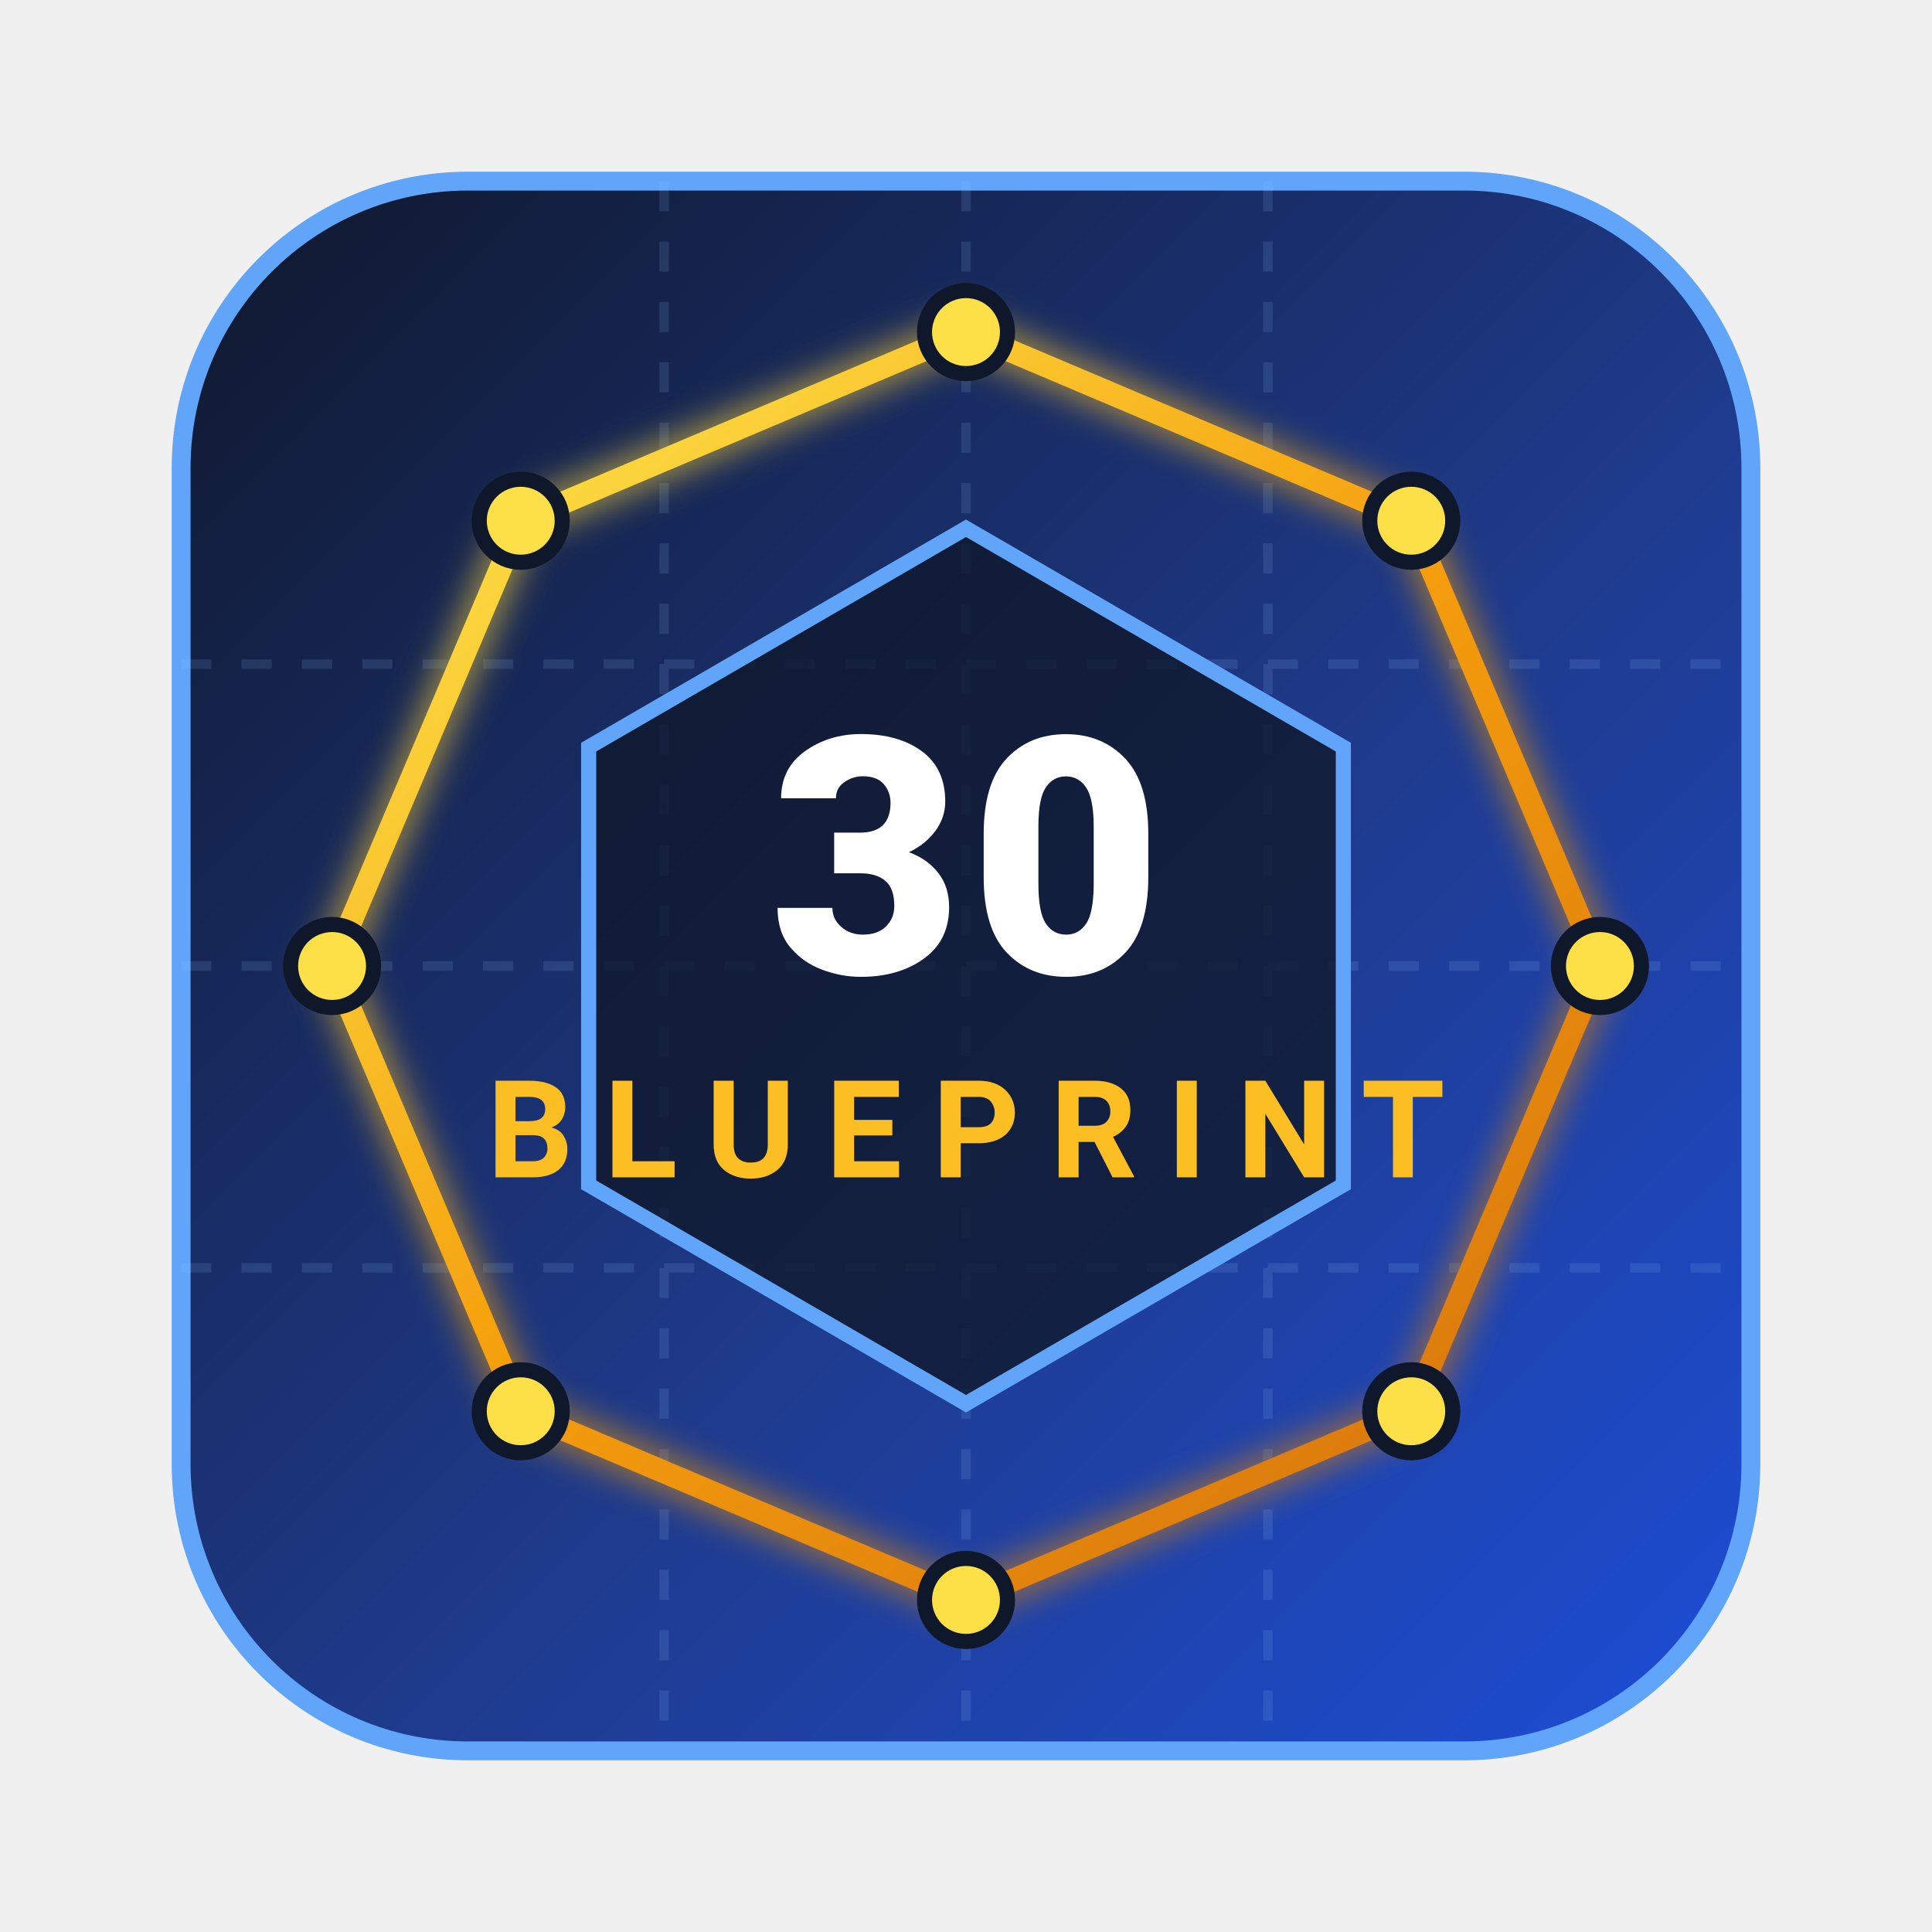
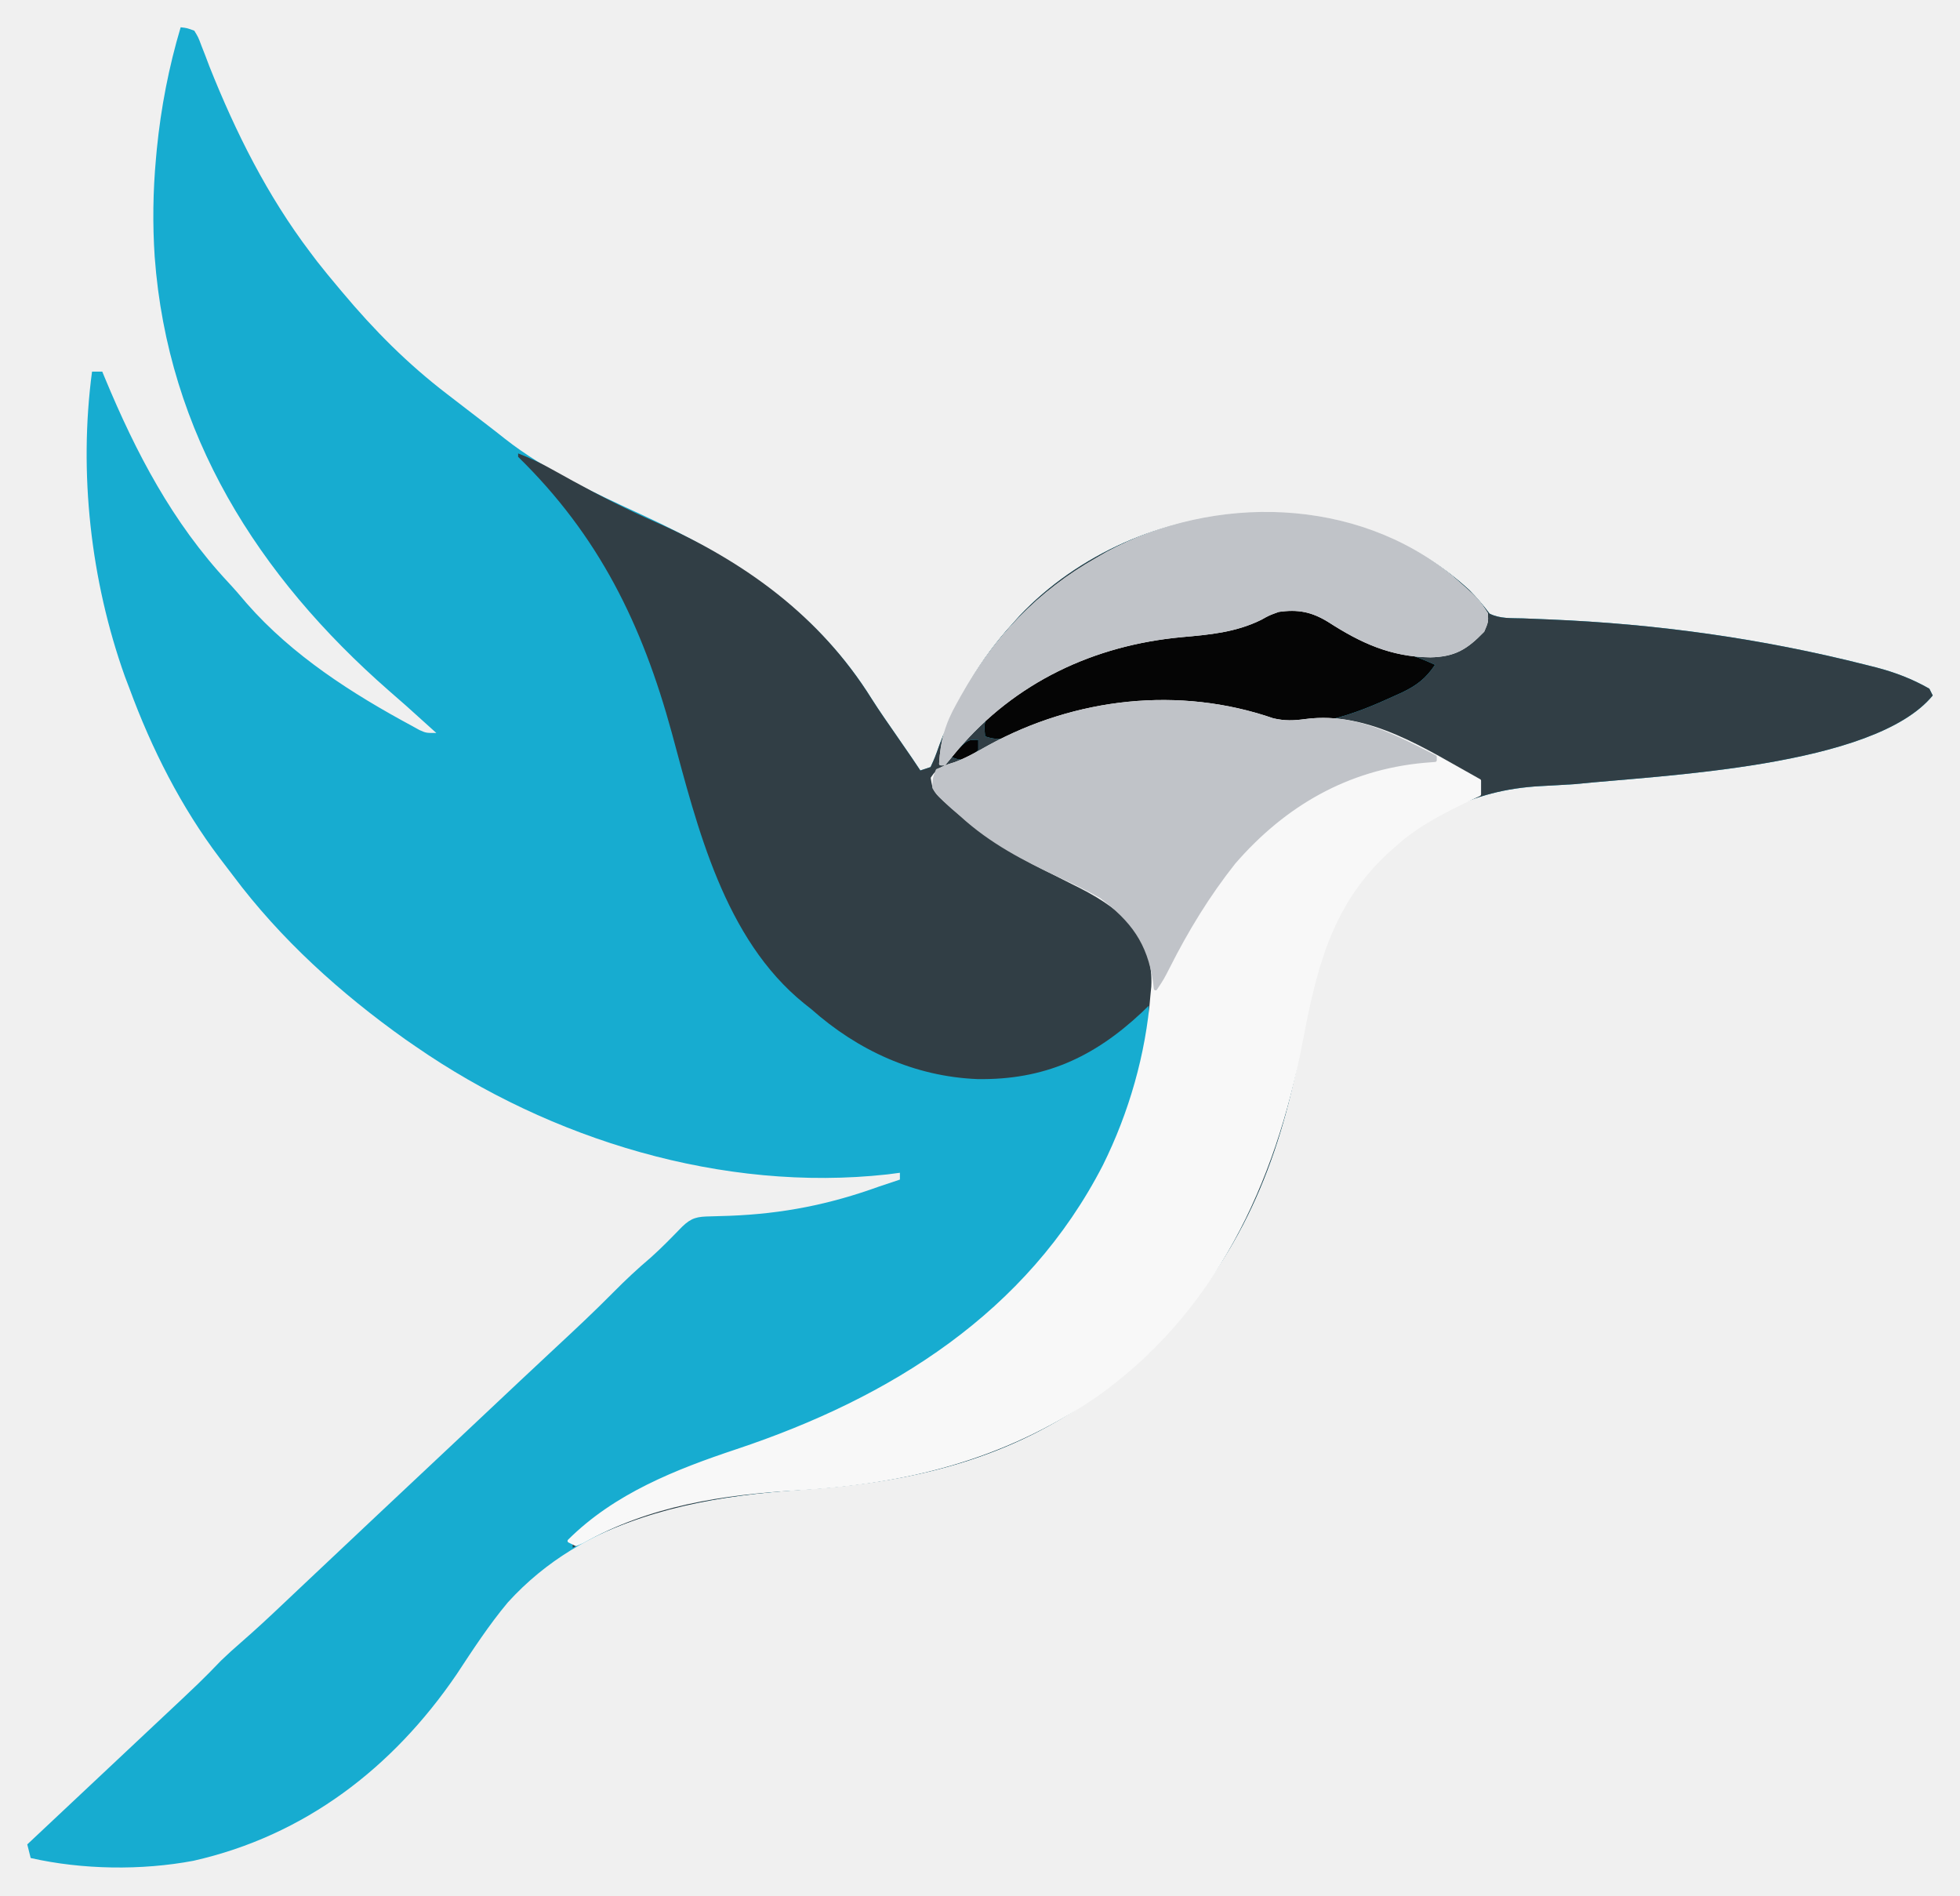
- <svg xmlns="http://www.w3.org/2000/svg" width="256" height="256" viewBox="0 0 256 256" fill="none">
-   <defs>
-     <linearGradient id="bgGrad30" x1="24" y1="24" x2="232" y2="232" gradientUnits="userSpaceOnUse">
-       <stop offset="0%" stop-color="#0F172A" />
-       <stop offset="55%" stop-color="#1E3A8A" />
-       <stop offset="100%" stop-color="#1D4ED8" />
-     </linearGradient>
-     <linearGradient id="goldAccent30" x1="64" y1="56" x2="192" y2="200" gradientUnits="userSpaceOnUse">
-       <stop offset="0%" stop-color="#FDE047" />
-       <stop offset="50%" stop-color="#F59E0B" />
-       <stop offset="100%" stop-color="#D97706" />
-     </linearGradient>
-     <filter id="glow30" x="-10%" y="-10%" width="120%" height="120%" filterUnits="userSpaceOnUse">
-       <feGaussianBlur stdDeviation="2.5" result="blur" />
-       <feComposite in="SourceGraphic" in2="blur" operator="over" />
-     </filter>
-   </defs>
-   <rect x="24" y="24" width="208" height="208" rx="38" fill="url(#bgGrad30)" stroke="#60A5FA" stroke-width="2.5" />
-   <path d="M24 88H232M24 128H232M24 168H232M88 24V232M128 24V232M168 24V232" stroke="#93C5FD" stroke-opacity="0.14" stroke-width="1.25" stroke-dasharray="4 4" />
-   <polygon points="128,44 187,69 212,128 187,187 128,212 69,187 44,128 69,69" fill="none" stroke="url(#goldAccent30)" stroke-width="3" filter="url(#glow30)" />
-   <circle cx="128" cy="44" r="5.5" fill="#FDE047" stroke="#0F172A" stroke-width="2" />
-   <circle cx="187" cy="69" r="5.5" fill="#FDE047" stroke="#0F172A" stroke-width="2" />
-   <circle cx="212" cy="128" r="5.5" fill="#FDE047" stroke="#0F172A" stroke-width="2" />
-   <circle cx="187" cy="187" r="5.5" fill="#FDE047" stroke="#0F172A" stroke-width="2" />
-   <circle cx="128" cy="212" r="5.5" fill="#FDE047" stroke="#0F172A" stroke-width="2" />
-   <circle cx="69" cy="187" r="5.5" fill="#FDE047" stroke="#0F172A" stroke-width="2" />
-   <circle cx="44" cy="128" r="5.5" fill="#FDE047" stroke="#0F172A" stroke-width="2" />
-   <circle cx="69" cy="69" r="5.5" fill="#FDE047" stroke="#0F172A" stroke-width="2" />
-   <polygon points="128,70 178,99 178,157 128,186 78,157 78,99" fill="#0F172A" fill-opacity="0.78" stroke="#60A5FA" stroke-width="2" />
-   <text x="128" y="129" text-anchor="middle" fill="#FFFFFF" font-family="system-ui, -apple-system, 'Segoe UI', Roboto, Helvetica, Arial, sans-serif" font-weight="800" font-size="44" letter-spacing="1">30</text>
-   <text x="128" y="156" text-anchor="middle" fill="#FBBF24" font-family="system-ui, -apple-system, 'Segoe UI', Roboto, Helvetica, Arial, sans-serif" font-weight="700" font-size="18" letter-spacing="4">BLUEPRINT</text>
+ <svg xmlns="http://www.w3.org/2000/svg" viewBox="0 0 575.0 556.0">
+   <g transform="translate(8.00,8.00) scale(1) translate(-288,-197)">
+     <path d="M0 0 C3.49 1.71 3.49 1.71 6.88 3.81 C14.34 8.3 21.41 11.4 29.88 13.44 C33.67 14.4 34.83 14.83 37.69 17.69 C38.12 18.45 38.55 19.21 39 20 C28.93 32.39 11.74 36.82 -3.4 39.41 C-9.36 39.86 -15.11 37.68 -20.71 35.87 C-44.09 28.36 -69.83 35.48 -92 44 C-92.9 44.33 -93.81 44.67 -94.74 45.01 C-97 46 -97 46 -99.5 48.19 C-102 50 -102 50 -104.69 49.94 C-107 49 -107 49 -109 46 C-108.1 44.84 -107.18 43.7 -106.25 42.56 C-105.74 41.92 -105.23 41.29 -104.7 40.63 C-102.8 38.81 -101.56 38.4 -99 38 C-98.92 37.43 -98.85 36.86 -98.77 36.27 C-95.46 26.47 -80.12 19.54 -71.52 15.27 C-60.14 10.14 -49.41 8.05 -37.06 7.12 C-27.62 6.42 -18.26 5.09 -10.13 -0.22 C-6.69 -1.48 -3.47 -0.89 0 0 Z " fill="#050505" transform="translate(665,365)" />
+     <path d="M0 0 C1.87 0.22 1.87 0.22 4 1 C5.17 2.92 5.17 2.92 6.12 5.47 C6.31 5.94 6.31 5.94 7.25 8.35 C7.64 9.39 8.03 10.43 8.44 11.5 C16.14 30.83 25.41 49.37 38 66 C38.67 66.89 39.35 67.78 40.04 68.7 C41.98 71.18 43.97 73.59 46 76 C46.46 76.54 46.91 77.09 47.38 77.65 C56.83 88.92 66.49 98.65 78.17 107.6 C79.96 108.97 81.74 110.34 83.51 111.71 C85.71 113.41 87.91 115.11 90.12 116.79 C91.79 118.07 93.45 119.36 95.1 120.68 C107.14 130.16 121.78 136.76 135.64 143.15 C162.88 155.74 186.59 171.11 202.73 197.01 C205.05 200.66 207.54 204.2 210 207.75 C214.82 214.72 214.82 214.72 217 218 C217.99 217.67 218.98 217.34 220 217 C221.29 214.18 221.29 214.18 222.62 210.44 C227.61 197.23 234.46 185.46 244 175 C244.35 174.61 244.35 174.61 246.11 172.64 C263.17 154.56 288.36 143.59 313.08 142.66 C337.88 142.31 359.43 147.95 378.12 165.14 C380.28 167.28 382.16 169.57 384 172 C387.11 173.55 390.44 173.28 393.86 173.39 C395.51 173.46 397.17 173.53 398.82 173.59 C399.7 173.63 400.57 173.66 401.47 173.7 C433.09 175 463.85 179.29 494.56 187.06 C495.5 187.3 496.43 187.53 497.39 187.77 C503.02 189.25 507.93 191.12 513 194 C513.33 194.66 513.66 195.32 514 196 C496.74 217.03 434.31 219.4 409 222 C405.65 222.23 402.3 222.4 398.95 222.58 C378.52 223.69 363.32 232.07 349.19 246.75 C337.4 260.61 332.35 276.95 329.4 294.61 C323.85 327.55 313.62 355.89 291 381 C290.39 381.75 289.77 382.49 289.14 383.26 C284.42 388.99 278.86 393.47 273 398 C272.15 398.67 271.29 399.34 270.41 400.03 C244.05 420.01 214.5 426.92 182 429 C150.17 431.17 118.43 437.35 96 462 C90.42 468.66 85.73 475.88 80.96 483.12 C62.23 510.58 36.38 530.44 3.75 537.81 C-11.47 540.68 -28.89 540.43 -44 537 C-44.33 535.68 -44.66 534.36 -45 533 C-44.52 532.55 -44.52 532.55 -42.1 530.28 C-34.21 522.89 -26.32 515.49 -18.45 508.07 C-14.79 504.63 -11.13 501.18 -7.46 497.75 C6.16 484.98 6.16 484.98 11.85 479.09 C13.77 477.23 15.73 475.47 17.75 473.72 C21.91 470.1 25.94 466.36 29.94 462.56 C31.44 461.15 32.93 459.73 34.43 458.32 C35.19 457.6 35.95 456.88 36.73 456.15 C40.31 452.76 43.91 449.38 47.5 446 C48.92 444.67 50.33 443.34 51.75 442 C52.1 441.67 52.1 441.67 53.87 440 C56.01 437.99 58.15 435.98 60.29 433.96 C67.84 426.85 75.4 419.74 82.98 412.65 C88.56 407.41 94.13 402.17 99.7 396.92 C103.13 393.69 106.57 390.47 110.02 387.27 C115.75 381.95 121.44 376.62 126.94 371.06 C130.5 367.45 134.15 364.05 138.02 360.77 C141.2 357.93 144.15 354.87 147.12 351.82 C149.92 349.11 151.62 348.87 155.41 348.79 C156.31 348.76 157.21 348.74 158.13 348.71 C159.1 348.68 160.07 348.65 161.06 348.62 C176.64 348.02 190.37 345.3 205 340 C207 339.33 209 338.66 211 338 C211 337.34 211 336.68 211 336 C210.39 336.08 210.39 336.08 207.33 336.48 C159.1 341.79 108.59 326.36 69 299 C68 298.31 67.01 297.63 65.98 296.92 C46.93 283.38 29.31 267.51 15.31 248.75 C14.06 247.08 12.79 245.43 11.51 243.77 C0.14 228.75 -8.5 211.65 -15 194 C-15.45 192.82 -15.89 191.64 -16.36 190.43 C-26.42 162.27 -29.95 130.64 -26 101 C-25.01 101 -24.02 101 -23 101 C-22.75 101.61 -22.5 102.22 -22.24 102.84 C-13.12 124.8 -2.42 145.26 13.92 162.77 C15.83 164.82 17.64 166.92 19.44 169.06 C32.82 184.3 50.29 195.47 68 205 C68.68 205.37 69.36 205.75 70.06 206.14 C72 207 72 207 75 207 C65.6 198.5 65.6 198.5 61.12 194.62 C22.7 161 -3.79 119.27 -7.62 67.31 C-8.26 57.69 -8.12 48.16 -7.25 38.56 C-7.16 37.63 -7.08 36.69 -6.99 35.72 C-5.79 23.62 -3.48 11.66 0 0 Z M316.94 172.94 C311.67 175.33 307.16 177.01 301.36 177.39 C276.93 179.19 256.04 185.27 237.16 201.59 C235.45 203.67 235.79 205.41 236 208 C239.34 209.13 241.2 208.87 244.49 207.67 C245.36 207.37 246.22 207.06 247.11 206.75 C247.56 206.59 247.56 206.59 249.88 205.75 C261.38 201.75 272.76 198.64 285 198 C285.45 197.97 285.45 197.97 287.72 197.84 C297.9 197.53 308.36 199.17 317.94 202.69 C330.46 207.1 344.78 201.34 356.25 196.06 C356.61 195.9 356.61 195.9 358.42 195.08 C362.67 193.02 365.29 191.02 368 187 C363.65 184.98 359.37 183.5 354.75 182.19 C348.28 180.25 342.81 177.39 337 174 C329.15 169.63 325.13 169.14 316.94 172.94 Z M228.31 211.5 C227.55 212.32 226.79 213.15 226 214 C227.75 214.69 227.75 214.69 230 215 C232.25 213.75 232.25 213.75 234 212 C234 211.01 234 210.02 234 209 C231 209 231 209 228.31 211.5 Z " fill="#17acd0" transform="translate(333,197)" />
+     <path d="M0 0 C3.49 1.33 6.71 2.86 9.96 4.69 C10.92 5.22 11.87 5.75 12.86 6.29 C13.36 6.57 13.36 6.57 15.94 8 C23.97 12.42 32.04 16.5 40.44 20.19 C66.41 31.68 88.56 47.68 103.73 72.01 C106.05 75.66 108.54 79.2 111 82.75 C115.82 89.72 115.82 89.72 118 93 C118.99 92.67 119.98 92.34 121 92 C122.29 89.18 122.29 89.18 123.62 85.44 C128.61 72.23 135.46 60.46 145 50 C145.7 49.22 146.39 48.45 147.11 47.64 C164.17 29.56 189.36 18.59 214.08 17.66 C238.88 17.31 260.43 22.95 279.12 40.14 C281.28 42.28 283.16 44.57 285 47 C288.11 48.55 291.44 48.28 294.86 48.39 C296.51 48.46 298.17 48.53 299.82 48.59 C300.7 48.63 301.57 48.66 302.47 48.7 C334.09 50 364.85 54.29 395.56 62.06 C396.5 62.3 397.43 62.53 398.39 62.77 C404.02 64.25 408.93 66.12 414 69 C414.33 69.66 414.66 70.32 415 71 C397.74 92.03 335.31 94.4 310 97 C306.65 97.23 303.3 97.4 299.95 97.58 C279.52 98.69 264.32 107.07 250.19 121.75 C238.4 135.61 233.35 151.95 230.4 169.61 C224.85 202.55 214.62 230.89 192 256 C191.39 256.75 190.77 257.49 190.14 258.26 C185.42 263.99 179.86 268.47 174 273 C173.15 273.67 172.29 274.34 171.41 275.03 C145.05 295.01 115.5 301.92 83 304 C59.03 305.63 37.35 309.4 16 321 C16 318 16 318 17.26 316.46 C30.6 304.71 47.55 298.1 64.2 292.56 C109.47 277.47 149.64 252.44 172 209 C178.95 195 185.31 177.77 185 162 C184.32 162.65 183.64 163.3 182.95 163.98 C168.84 177.22 154.23 183.83 134.72 183.52 C116.31 182.77 99.68 175.15 86 163 C85.32 162.46 84.64 161.92 83.93 161.36 C60.43 142.37 52.59 109.67 45.09 81.97 C36.4 50.16 23.71 24.17 0 1 C0 0.67 0 0.34 0 0 Z M217.94 47.94 C212.67 50.33 208.16 52.01 202.36 52.39 C177.93 54.19 157.04 60.27 138.16 76.59 C136.45 78.67 136.79 80.41 137 83 C140.34 84.13 142.2 83.87 145.49 82.67 C146.36 82.37 147.22 82.06 148.11 81.75 C148.56 81.59 148.56 81.59 150.88 80.75 C162.38 76.75 173.76 73.64 186 73 C186.45 72.97 186.45 72.97 188.72 72.84 C198.9 72.53 209.36 74.17 218.94 77.69 C231.46 82.1 245.78 76.34 257.25 71.06 C257.61 70.9 257.61 70.9 259.42 70.08 C263.67 68.02 266.29 66.02 269 62 C264.65 59.98 260.37 58.5 255.75 57.19 C249.28 55.25 243.81 52.39 238 49 C230.15 44.63 226.13 44.14 217.94 47.94 Z M129.31 86.5 C128.55 87.32 127.79 88.15 127 89 C128.75 89.69 128.75 89.69 131 90 C133.25 88.75 133.25 88.75 135 87 C135 86.01 135 85.02 135 84 C132 84 132 84 129.31 86.5 Z " fill="#313e45" transform="translate(432,322)" />
+     <path stroke="#f8f8f8" stroke-width="1.0" stroke-linejoin="round" d="M0 0 C7.58 6.67 7.58 6.67 10.21 10.7 C10.33 13.07 10.33 13.07 9.21 15.7 C4.32 20.74 0.91 22.86 -6.17 23.01 C-17.7 22.87 -26.4 18.83 -35.92 12.69 C-40.89 9.65 -45 8.86 -50.79 9.7 C-53.62 10.72 -53.62 10.72 -56.04 12.07 C-63.44 15.7 -70.93 16.36 -79.06 17.08 C-104.96 19.46 -128.24 30.33 -145.29 50.46 C-145.51 50.73 -145.51 50.73 -146.67 52.13 C-147.02 52.56 -147.02 52.56 -148.79 54.7 C-149.12 54.7 -149.45 54.7 -149.79 54.7 C-149.37 47.92 -148.05 43.21 -144.73 37.32 C-144.32 36.58 -143.91 35.84 -143.49 35.08 C-133.86 17.92 -120.93 4.35 -103.79 -5.3 C-102.82 -5.87 -101.85 -6.43 -100.84 -7.01 C-69.5 -23.94 -27.95 -23.06 0 0 Z " fill="#f8f8f8" transform="translate(705.793,358.3047)" />
+     <path stroke="#f8f8f8" stroke-width="1.0" stroke-linejoin="round" d="M0 0 C3.46 0.79 6.07 0.7 9.56 0.22 C28.14 -2.21 44.86 9.15 60.56 17.81 C60.56 19.13 60.56 20.45 60.56 21.81 C59.51 22.31 58.46 22.81 57.38 23.32 C49.46 27.12 42.1 30.85 35.56 36.81 C34.74 37.54 33.93 38.27 33.08 39.02 C16.56 54.51 12.23 73.28 8.18 94.6 C0.23 135.76 -17.29 174.04 -52.86 198.74 C-79.55 216.63 -107.51 223.63 -139.36 225.46 C-161.57 226.76 -182.98 229.99 -202.65 241.03 C-203.24 241.29 -203.83 241.55 -204.44 241.81 C-205.1 241.48 -205.76 241.15 -206.44 240.81 C-192.9 227.34 -175.06 220.31 -157.24 214.37 C-111.96 199.28 -71.8 174.25 -49.44 130.81 C-41.74 115.3 -36.8 98.08 -35.44 80.81 C-35.36 79.97 -35.27 79.12 -35.19 78.25 C-34.81 71.44 -36.78 65.17 -41.03 59.8 C-46.34 54.33 -51.94 51.01 -58.75 47.69 C-60.7 46.71 -62.66 45.73 -64.61 44.74 C-65.57 44.26 -66.53 43.78 -67.52 43.29 C-76.76 38.61 -84.66 33.69 -92.44 26.81 C-93.19 26.17 -93.94 25.52 -94.72 24.86 C-99.3 20.68 -99.3 20.68 -99.88 17.06 C-98.06 14.22 -96.26 13.8 -93.12 12.82 C-89.68 11.53 -86.57 9.73 -83.38 7.94 C-57.85 -6.08 -27.49 -9.5 0 0 Z " fill="#f8f8f8" transform="translate(653.4375,400.1875)" />
+     <path stroke="#c0c3c8" stroke-width="1.0" stroke-linejoin="round" d="M0 0 C7.58 6.67 7.58 6.67 10.21 10.7 C10.33 13.07 10.33 13.07 9.21 15.7 C4.32 20.74 0.91 22.86 -6.17 23.01 C-17.7 22.87 -26.4 18.83 -35.92 12.69 C-40.89 9.65 -45 8.86 -50.79 9.7 C-53.62 10.72 -53.62 10.72 -56.04 12.07 C-63.44 15.7 -70.93 16.36 -79.06 17.08 C-104.96 19.46 -128.24 30.33 -145.29 50.46 C-145.51 50.73 -145.51 50.73 -146.67 52.13 C-147.02 52.56 -147.02 52.56 -148.79 54.7 C-149.12 54.7 -149.45 54.7 -149.79 54.7 C-149.37 47.92 -148.05 43.21 -144.73 37.32 C-144.32 36.58 -143.91 35.84 -143.49 35.08 C-133.86 17.92 -120.93 4.35 -103.79 -5.3 C-102.82 -5.87 -101.85 -6.43 -100.84 -7.01 C-69.5 -23.94 -27.95 -23.06 0 0 Z " fill="#c0c3c8" transform="translate(705.793,358.3047)" />
+     <path stroke="#c0c3c8" stroke-width="1.0" stroke-linejoin="round" d="M0 0 C3.46 0.79 6.07 0.7 9.56 0.23 C23.77 -1.65 35.19 4.51 47.56 10.81 C47.56 11.14 47.56 11.47 47.56 11.81 C46.49 11.9 45.41 11.99 44.3 12.07 C21.83 14.13 3.35 24.75 -11.44 41.81 C-19.01 51.37 -25.21 61.52 -30.7 72.4 C-32.44 75.81 -32.44 75.81 -34.44 78.81 C-34.52 78.11 -34.61 77.41 -34.7 76.69 C-36.39 65.24 -41.25 58.73 -50.44 51.81 C-54.31 49.6 -58.29 47.67 -62.34 45.8 C-72.95 40.85 -82.76 35.78 -91.44 27.81 C-92.29 27.08 -93.13 26.35 -94.01 25.6 C-98.18 21.8 -98.18 21.8 -99.44 19.81 C-99.33 17.16 -99.33 17.16 -98.44 14.81 C-95.31 13.5 -95.31 13.5 -93.12 12.82 C-89.68 11.53 -86.57 9.73 -83.38 7.94 C-57.85 -6.08 -27.49 -9.5 0 0 Z " fill="#c0c3c8" transform="translate(653.4375,400.1875)" />
+   </g>
</svg>
